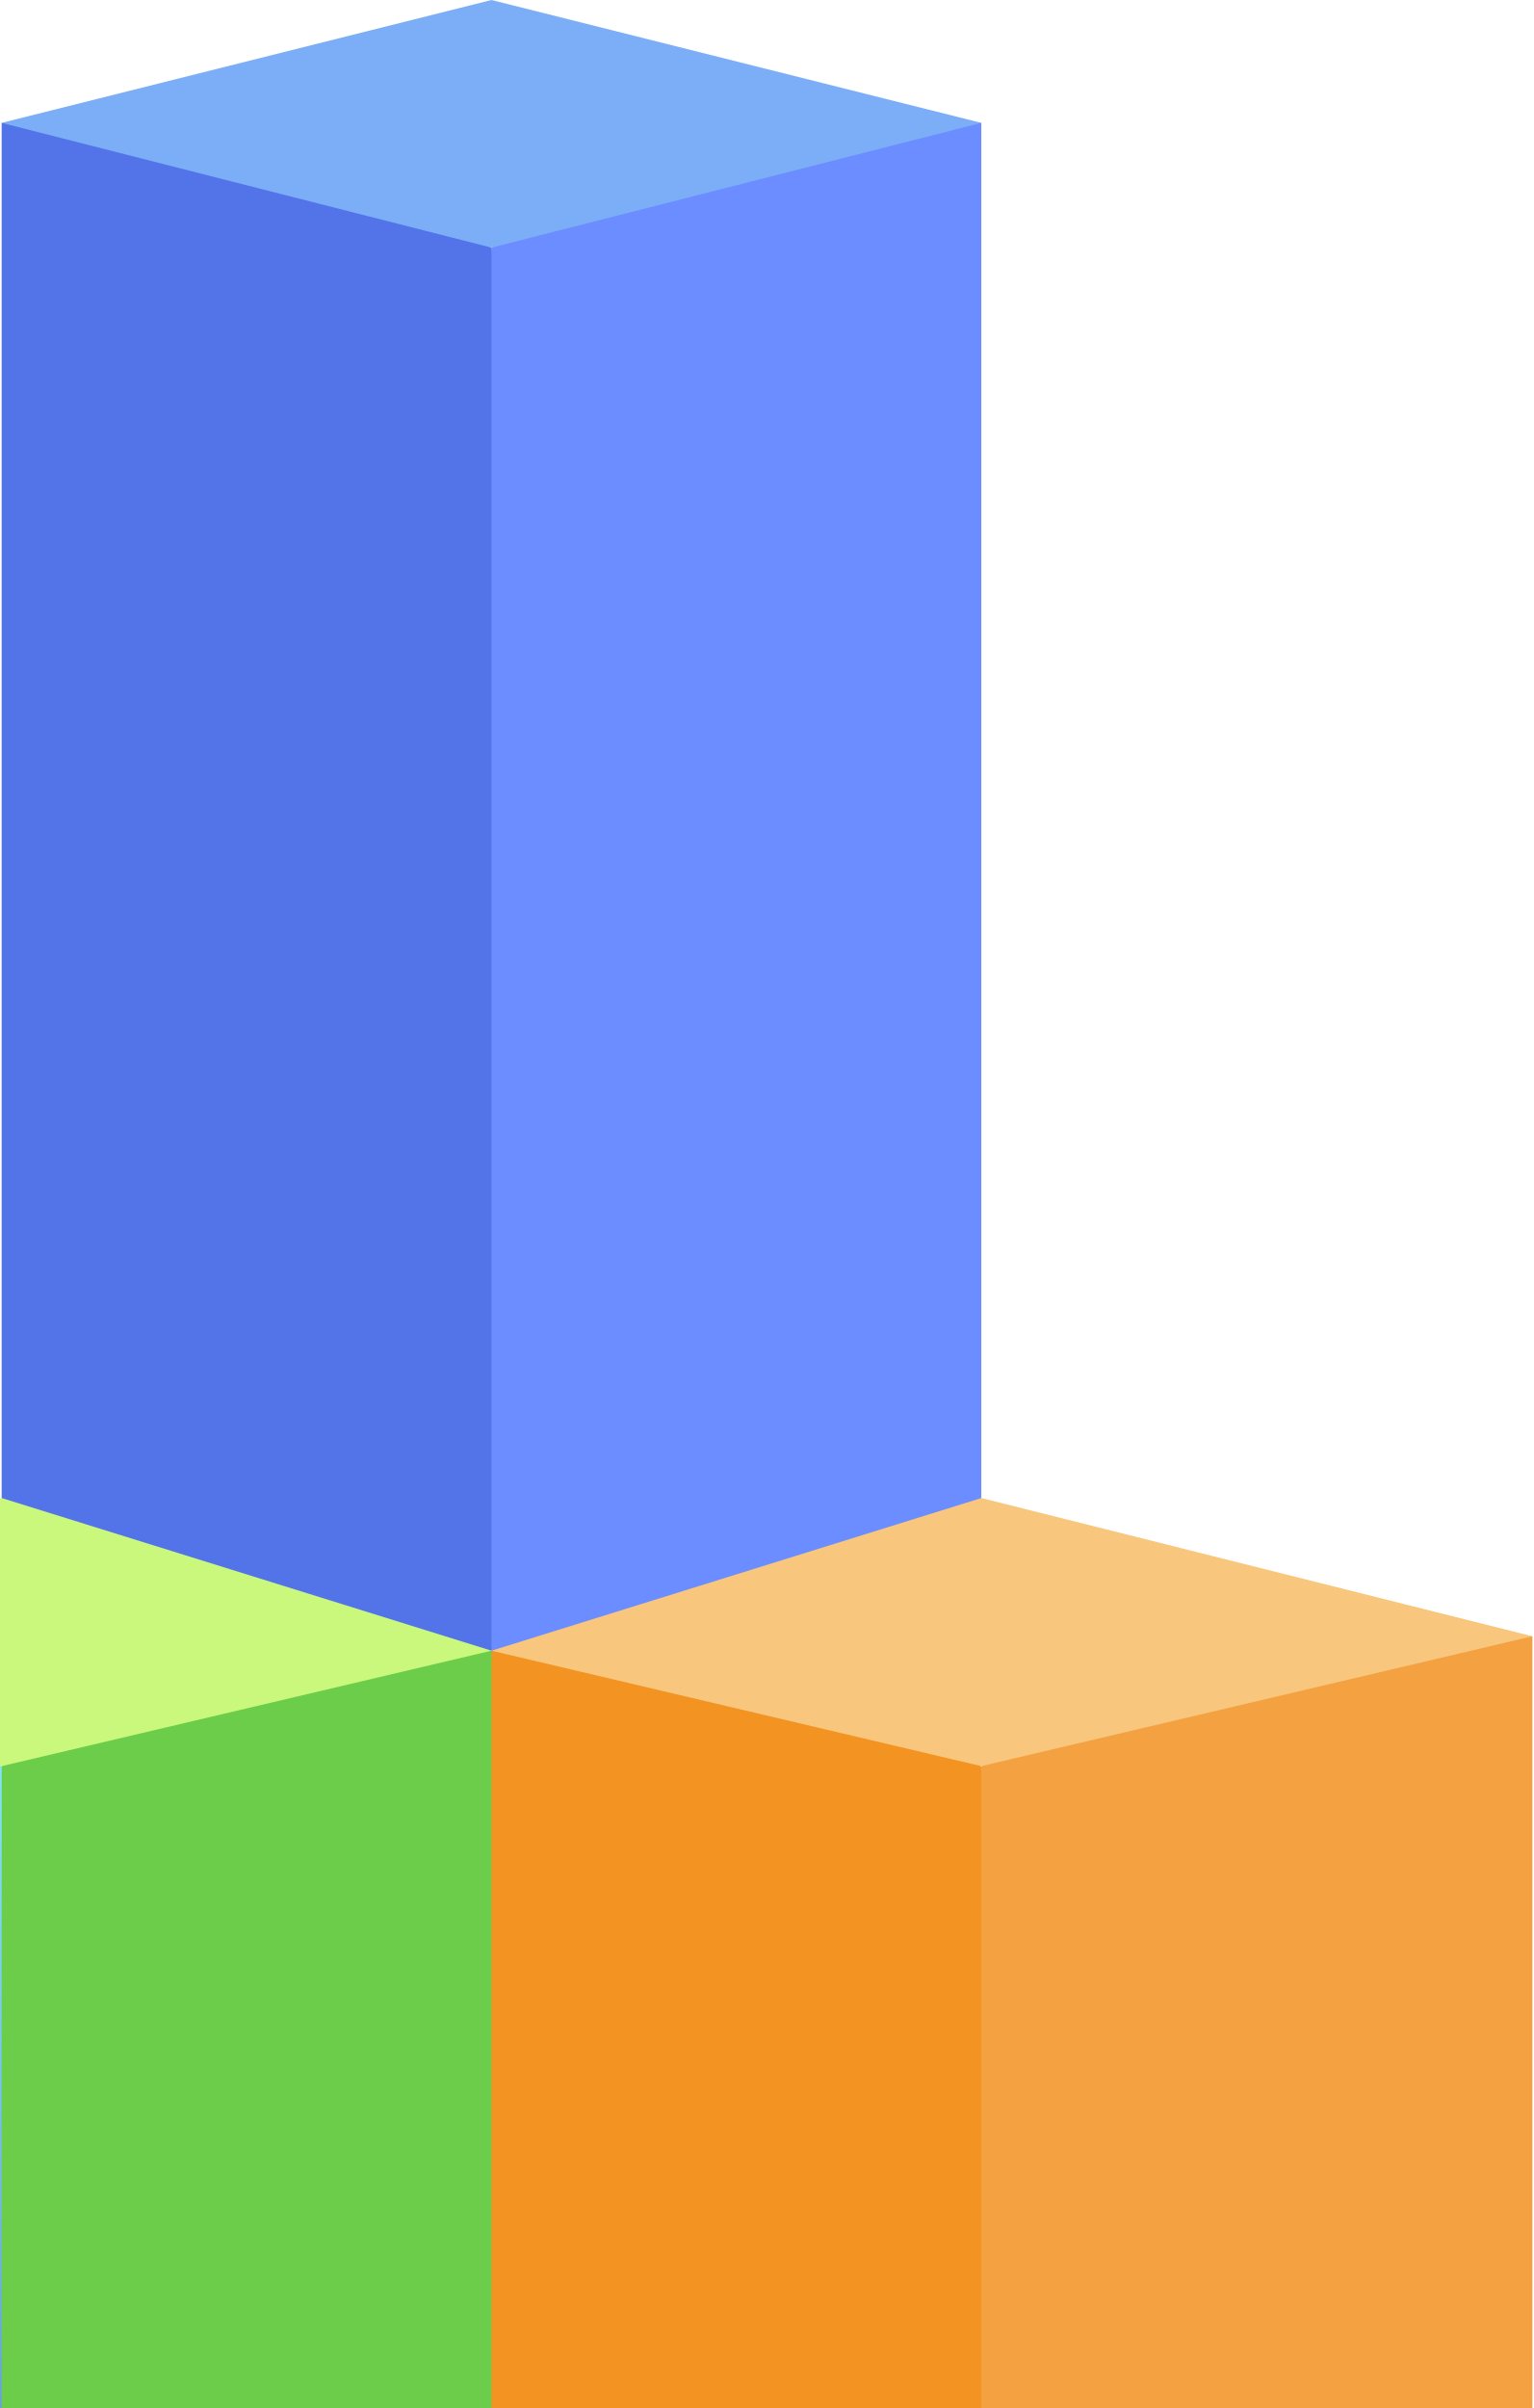
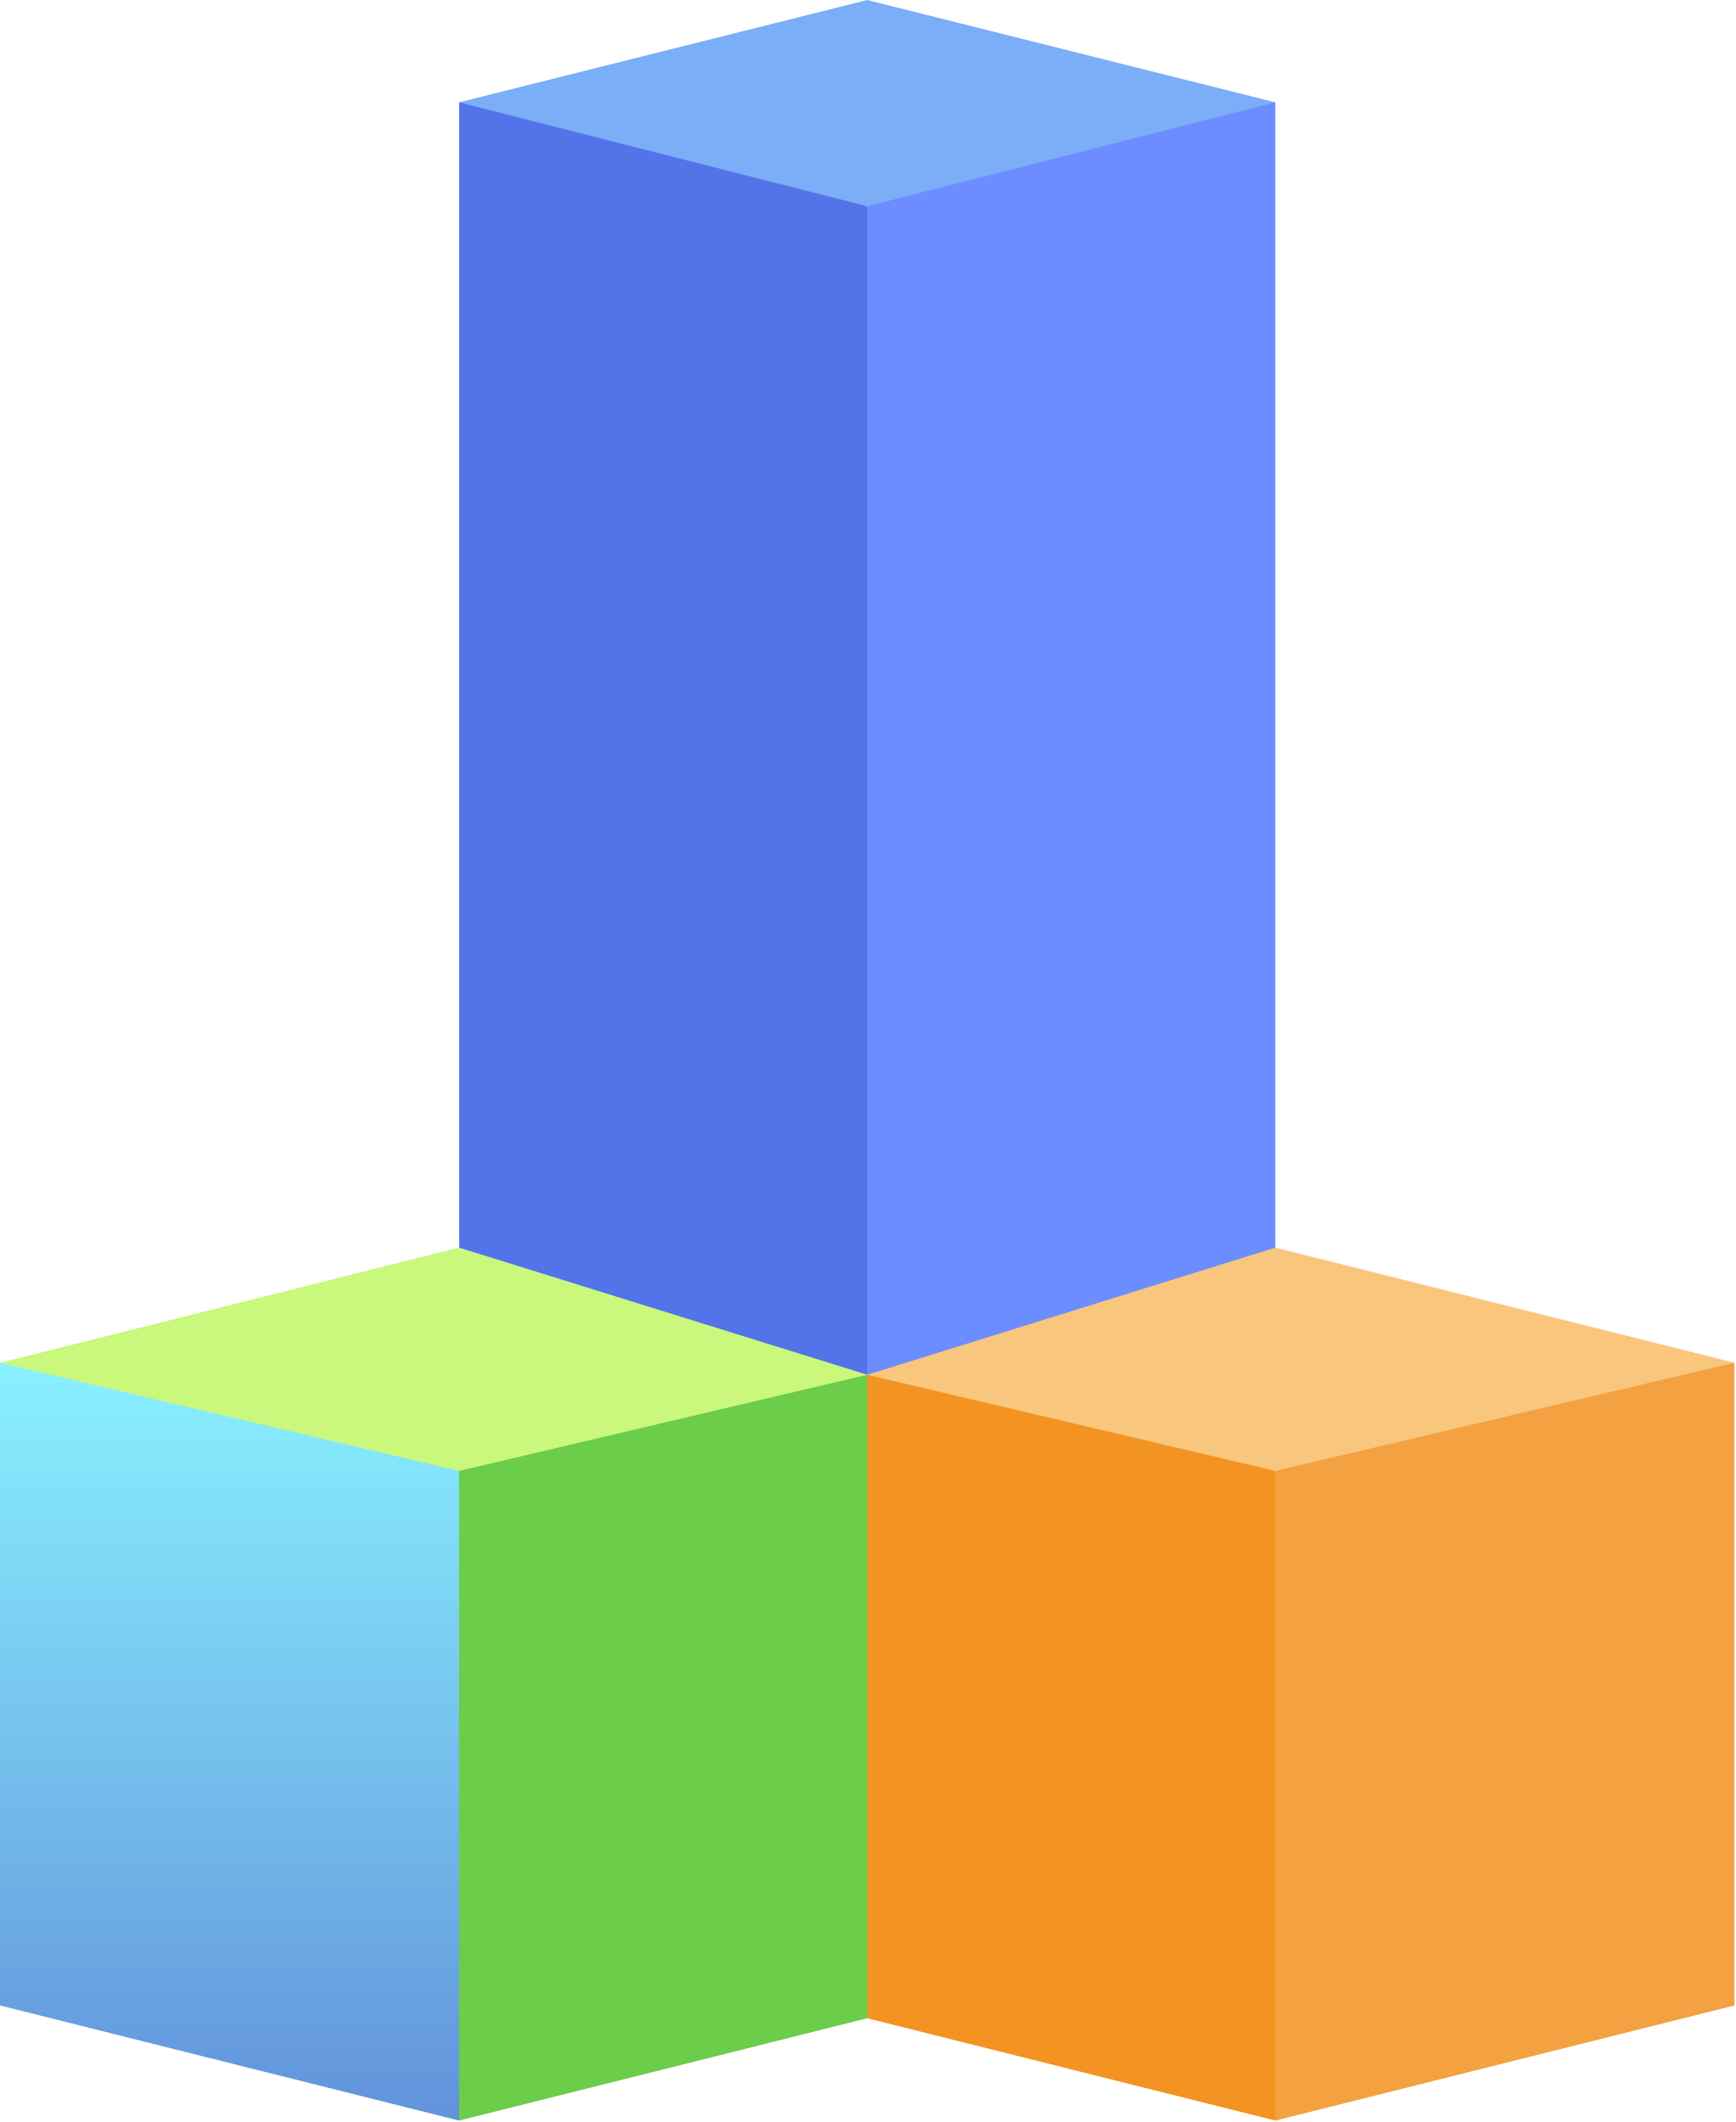
- <svg xmlns="http://www.w3.org/2000/svg" width="307" height="482" viewBox="0 0 307 482" fill="none">
-   <path d="M-110 327.525V481.991C-70.507 491.895 -37.854 500.083 0.331 509.659L12.59 431.59L0.331 353.522L-53.2 330.413L-110 327.525Z" fill="url(#paint0_linear_2_125)" />
-   <path d="M0.331 24.593V329.857L41.47 353.056L98.403 360.413L110.662 119.989L98.403 49.566L49.367 24.972L0.331 24.593Z" fill="#5374E9" />
-   <path d="M98.402 49.566V340.413L147.438 334.829L196.474 309.857C196.474 306.041 196.474 28.408 196.474 24.593L147.438 24.972L98.402 49.566Z" fill="#6C8DFF" />
-   <path fill-rule="evenodd" clip-rule="evenodd" d="M73.791 43.299C47.125 36.509 8.586 26.696 0.331 24.593L98.402 0V0H98.403L196.474 24.593L171.603 30.926C144.948 37.714 106.633 47.47 98.403 49.565L98.403 49.566C98.403 49.566 98.403 49.566 98.403 49.566C98.403 49.566 98.403 49.566 98.402 49.566V49.565C94.78 48.643 85.413 46.258 73.791 43.299Z" fill="#7CAEF8" />
-   <path d="M0.331 353.522V509.659C12.501 506.607 86.408 488.073 98.403 485.066L110.662 407.74L98.403 330.414C83.928 331.121 53.45 332.609 44.872 333.028C39.463 335.516 5.76 351.024 0.331 353.522Z" fill="#6BCD49" />
-   <path fill-rule="evenodd" clip-rule="evenodd" d="M0.331 299.859V299.857C29.277 308.876 39.136 311.948 46.125 314.125C55.541 317.059 59.745 318.369 98.403 330.413C90.918 332.177 58.909 339.719 33.157 345.787C17.849 349.394 4.751 352.48 0.331 353.522V353.521L0.331 353.522C-13.115 350.354 -96.582 330.687 -110 327.525L0.331 299.857L0.331 299.859Z" fill="#C9F87C" />
-   <path d="M196.474 353.522L208.733 431.59L196.474 509.658C184.61 506.683 110.344 488.059 98.402 485.065C98.402 476.477 98.402 338.999 98.402 330.413L147.438 332.207L196.474 353.522Z" fill="#F39321" />
-   <path d="M306.804 327.525V481.991C267.311 491.895 234.658 500.083 196.474 509.659C196.474 500.98 196.474 362.2 196.474 353.522L251.639 330.413L306.804 327.525Z" fill="#F3A141" />
-   <path fill-rule="evenodd" clip-rule="evenodd" d="M196.474 299.857L196.474 299.857C196.477 299.856 196.479 299.856 196.479 299.856C196.479 299.856 196.477 299.856 196.474 299.857L306.804 327.525C293.387 330.687 209.92 350.354 196.474 353.522C196.474 353.522 196.474 353.522 196.474 353.522L147.438 341.968L98.402 330.414C102.653 329.089 106.721 327.822 110.614 326.609C125.309 322.03 137.503 318.231 147.619 315.08C191.626 301.368 196.305 299.91 196.474 299.858V299.858C196.429 299.872 196.099 299.974 196.474 299.857V299.857L196.474 299.857Z" fill="#F8C67C" />
+ <svg xmlns="http://www.w3.org/2000/svg" width="417" height="510" viewBox="0 0 417 510" fill="none">
+   <path d="M0 327.525V481.991C39.493 491.895 72.146 500.083 110.331 509.659L122.59 431.59L110.331 353.522L56.8 330.413L0 327.525Z" fill="url(#paint0_linear_2_125)" />
+   <path d="M110.331 24.593V329.857L151.47 353.056L208.403 360.413L220.662 119.989L208.403 49.566L159.367 24.972L110.331 24.593Z" fill="#5374E9" />
+   <path d="M208.402 49.566V340.413L257.438 334.829L306.474 309.857C306.474 306.041 306.474 28.408 306.474 24.593L257.438 24.972L208.402 49.566Z" fill="#6C8DFF" />
+   <path fill-rule="evenodd" clip-rule="evenodd" d="M183.791 43.299C157.125 36.509 118.586 26.696 110.331 24.593L208.402 0V0H208.403L306.474 24.593L282.258 30.76C255.579 37.553 216.7 47.452 208.403 49.565L208.403 49.566C208.403 49.566 208.403 49.566 208.403 49.566C208.403 49.566 208.402 49.566 208.402 49.566V49.565C204.78 48.643 195.413 46.258 183.791 43.299Z" fill="#7CAEF8" />
+   <path d="M110.331 353.522V509.659C122.501 506.607 196.408 488.073 208.403 485.066L220.662 407.74L208.403 330.414C193.928 331.121 163.45 332.609 154.872 333.028C149.463 335.516 115.76 351.024 110.331 353.522V353.522Z" fill="#6BCD49" />
+   <path fill-rule="evenodd" clip-rule="evenodd" d="M110.331 299.859V299.857C139.205 308.853 149.087 311.932 156.073 314.109C165.525 317.054 169.674 318.347 208.403 330.413C200.947 332.17 169.158 339.66 143.459 345.716C128.021 349.354 114.78 352.473 110.331 353.522V353.521L110.331 353.522C96.885 350.354 13.418 330.687 0 327.525L110.331 299.857L110.331 299.859Z" fill="#C9F87C" />
+   <path d="M306.474 353.522L318.733 431.59L306.474 509.658C294.61 506.683 220.344 488.059 208.402 485.065C208.402 476.477 208.402 338.999 208.402 330.413L257.438 332.207L306.474 353.522Z" fill="#F39321" />
+   <path d="M416.804 327.525V481.991C377.311 491.895 344.658 500.083 306.474 509.659C306.474 500.98 306.474 362.2 306.474 353.522L361.639 330.413L416.804 327.525Z" fill="#F3A141" />
+   <path fill-rule="evenodd" clip-rule="evenodd" d="M306.474 299.857L306.474 299.857C306.477 299.856 306.479 299.856 306.479 299.856C306.479 299.856 306.477 299.856 306.474 299.857L416.804 327.525C403.387 330.687 319.92 350.354 306.474 353.522C306.474 353.522 306.474 353.522 306.474 353.522L257.438 341.968L208.402 330.414C212.653 329.089 216.721 327.822 220.614 326.609C235.309 322.03 247.503 318.231 257.619 315.08C301.626 301.368 306.305 299.91 306.474 299.858V299.858C306.429 299.872 306.099 299.974 306.474 299.857V299.857L306.474 299.857Z" fill="#F8C67C" />
  <defs>
-     <linearGradient id="paint0_linear_2_125" x1="-48.705" y1="327.525" x2="-48.705" y2="509.659" gradientUnits="userSpaceOnUse">
+     <linearGradient id="paint0_linear_2_125" x1="61.295" y1="327.525" x2="61.295" y2="509.659" gradientUnits="userSpaceOnUse">
      <stop stop-color="#89F1FF" />
      <stop offset="1" stop-color="#6292DB" />
    </linearGradient>
  </defs>
</svg>
